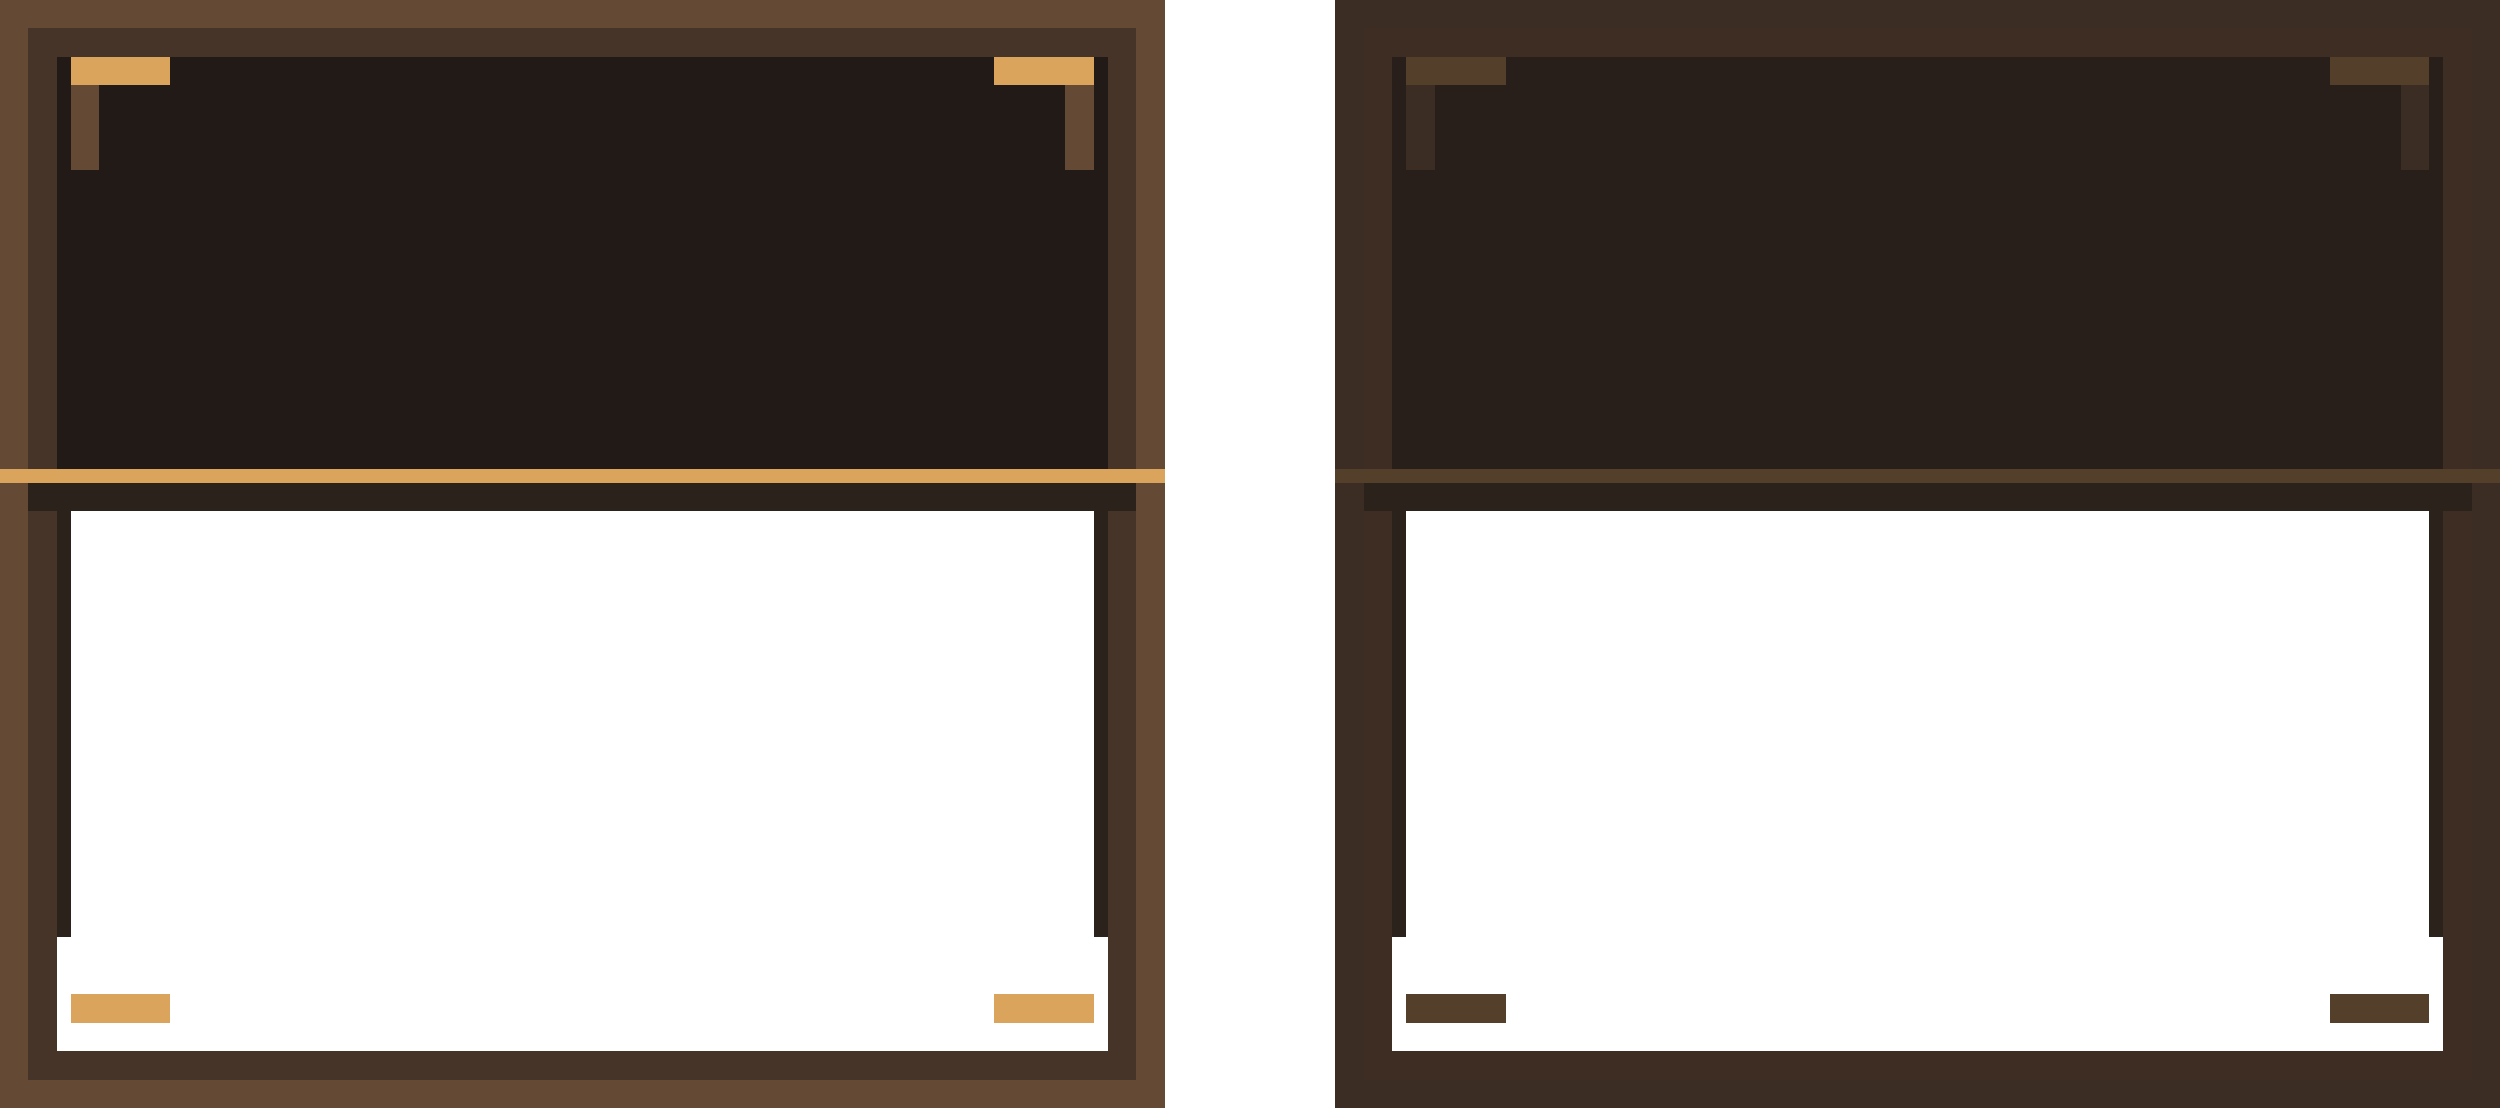
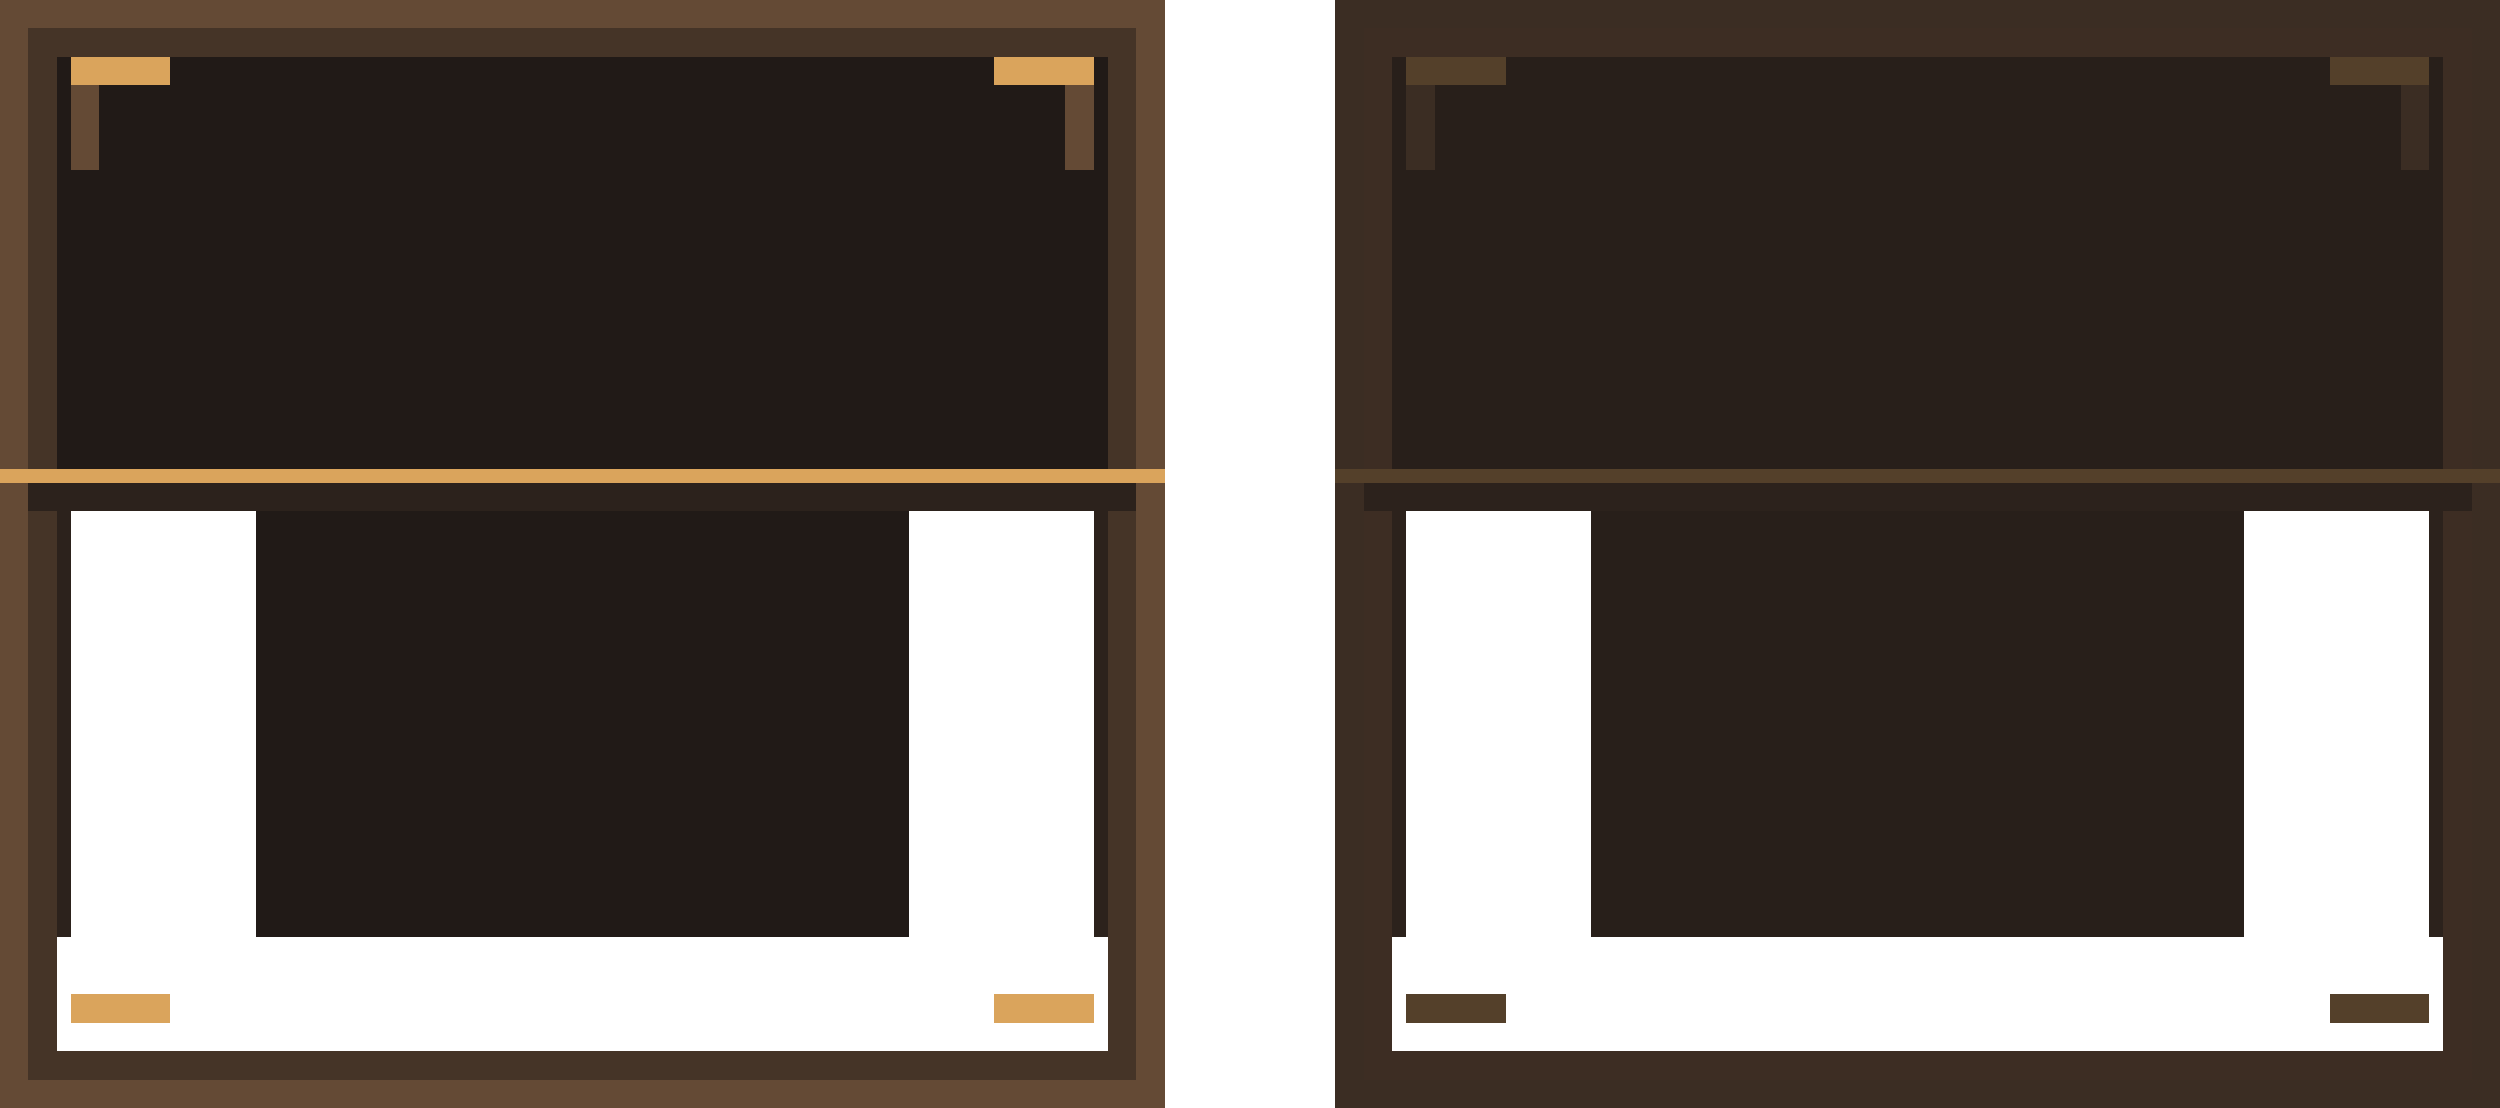
<svg xmlns="http://www.w3.org/2000/svg" width="176" height="78" viewBox="0 0 176 78" shape-rendering="crispEdges">
  <g id="decoration-topleft" transform="translate(0,0)">
    <rect x="0" y="0" width="18" height="36" fill="#211A17" />
    <rect x="0" y="0" width="18" height="36" fill="#211A17" />
    <rect x="0" y="0" width="18" height="2" fill="#644A35" />
    <rect x="0" y="0" width="2" height="36" fill="#644A35" />
    <rect x="2" y="2" width="16" height="2" fill="#453427" />
    <rect x="2" y="4" width="2" height="32" fill="#453427" />
    <rect x="5" y="4" width="7" height="2" fill="#DAA45C" />
    <rect x="5" y="6" width="2" height="6" fill="#644A35" />
    <rect x="0" y="33" width="18" height="1" fill="#DAA45C" />
    <rect x="2" y="34" width="16" height="2" fill="#2C221C" />
  </g>
  <g id="decoration-top" transform="translate(18,0)">
    <rect x="0" y="0" width="46" height="36" fill="#211A17" />
    <rect x="0" y="0" width="46" height="36" fill="#211A17" />
    <rect x="0" y="0" width="46" height="2" fill="#644A35" />
    <rect x="0" y="2" width="46" height="2" fill="#453427" />
    <rect x="0" y="33" width="46" height="1" fill="#DAA45C" />
    <rect x="0" y="34" width="46" height="2" fill="#2C221C" />
  </g>
  <g id="decoration-topright" transform="translate(64,0)">
    <rect x="0" y="0" width="18" height="36" fill="#211A17" />
    <rect x="0" y="0" width="18" height="36" fill="#211A17" />
    <rect x="0" y="0" width="18" height="2" fill="#644A35" />
    <rect x="16" y="0" width="2" height="36" fill="#644A35" />
    <rect x="0" y="2" width="16" height="2" fill="#453427" />
    <rect x="14" y="4" width="2" height="32" fill="#453427" />
    <rect x="6" y="4" width="7" height="2" fill="#DAA45C" />
    <rect x="11" y="6" width="2" height="6" fill="#644A35" />
    <rect x="0" y="33" width="18" height="1" fill="#DAA45C" />
    <rect x="0" y="34" width="16" height="2" fill="#2C221C" />
  </g>
  <g id="decoration-left" transform="translate(0,36)">
    <rect x="0" y="0" width="18" height="30" fill="#000000" fill-opacity="0.001" />
    <rect x="0" y="0" width="2" height="30" fill="#644A35" />
    <rect x="2" y="0" width="2" height="30" fill="#453427" />
    <rect x="4" y="0" width="1" height="30" fill="#2C221C" />
  </g>
  <g id="decoration-center" transform="translate(18,36)">
    <rect x="0" y="0" width="46" height="30" fill="#000000" fill-opacity="0.001" />
  </g>
  <g id="decoration-right" transform="translate(64,36)">
    <rect x="0" y="0" width="18" height="30" fill="#000000" fill-opacity="0.001" />
    <rect x="16" y="0" width="2" height="30" fill="#644A35" />
    <rect x="14" y="0" width="2" height="30" fill="#453427" />
    <rect x="13" y="0" width="1" height="30" fill="#2C221C" />
  </g>
  <g id="decoration-bottomleft" transform="translate(0,66)">
    <rect x="0" y="0" width="18" height="12" fill="#000000" fill-opacity="0.001" />
    <rect x="0" y="0" width="2" height="12" fill="#644A35" />
    <rect x="2" y="0" width="2" height="12" fill="#453427" />
    <rect x="0" y="10" width="18" height="2" fill="#644A35" />
    <rect x="2" y="8" width="16" height="2" fill="#453427" />
    <rect x="5" y="4" width="7" height="2" fill="#DAA45C" />
  </g>
  <g id="decoration-bottom" transform="translate(18,66)">
    <rect x="0" y="0" width="46" height="12" fill="#000000" fill-opacity="0.001" />
    <rect x="0" y="10" width="46" height="2" fill="#644A35" />
    <rect x="0" y="8" width="46" height="2" fill="#453427" />
  </g>
  <g id="decoration-bottomright" transform="translate(64,66)">
    <rect x="0" y="0" width="18" height="12" fill="#000000" fill-opacity="0.001" />
    <rect x="16" y="0" width="2" height="12" fill="#644A35" />
    <rect x="14" y="0" width="2" height="12" fill="#453427" />
    <rect x="0" y="10" width="18" height="2" fill="#644A35" />
    <rect x="0" y="8" width="16" height="2" fill="#453427" />
    <rect x="6" y="4" width="7" height="2" fill="#DAA45C" />
  </g>
  <g id="decoration-inactive-topleft" transform="translate(94,0)">
    <rect x="0" y="0" width="18" height="36" fill="#281F1A" />
    <rect x="0" y="0" width="18" height="36" fill="#281F1A" />
    <rect x="0" y="0" width="18" height="2" fill="#3B2D23" />
    <rect x="0" y="0" width="2" height="36" fill="#3B2D23" />
    <rect x="2" y="2" width="16" height="2" fill="#3D2D23" />
    <rect x="2" y="4" width="2" height="32" fill="#3D2D23" />
    <rect x="5" y="4" width="7" height="2" fill="#54402A" />
    <rect x="5" y="6" width="2" height="6" fill="#3B2D23" />
    <rect x="0" y="33" width="18" height="1" fill="#54402A" />
    <rect x="2" y="34" width="16" height="2" fill="#2C221C" />
  </g>
  <g id="decoration-inactive-top" transform="translate(112,0)">
    <rect x="0" y="0" width="46" height="36" fill="#281F1A" />
    <rect x="0" y="0" width="46" height="36" fill="#281F1A" />
    <rect x="0" y="0" width="46" height="2" fill="#3B2D23" />
    <rect x="0" y="2" width="46" height="2" fill="#3D2D23" />
    <rect x="0" y="33" width="46" height="1" fill="#54402A" />
    <rect x="0" y="34" width="46" height="2" fill="#2C221C" />
  </g>
  <g id="decoration-inactive-topright" transform="translate(158,0)">
    <rect x="0" y="0" width="18" height="36" fill="#281F1A" />
    <rect x="0" y="0" width="18" height="36" fill="#281F1A" />
    <rect x="0" y="0" width="18" height="2" fill="#3B2D23" />
    <rect x="16" y="0" width="2" height="36" fill="#3B2D23" />
    <rect x="0" y="2" width="16" height="2" fill="#3D2D23" />
    <rect x="14" y="4" width="2" height="32" fill="#3D2D23" />
    <rect x="6" y="4" width="7" height="2" fill="#54402A" />
    <rect x="11" y="6" width="2" height="6" fill="#3B2D23" />
    <rect x="0" y="33" width="18" height="1" fill="#54402A" />
    <rect x="0" y="34" width="16" height="2" fill="#2C221C" />
  </g>
  <g id="decoration-inactive-left" transform="translate(94,36)">
    <rect x="0" y="0" width="18" height="30" fill="#000000" fill-opacity="0.001" />
    <rect x="0" y="0" width="2" height="30" fill="#3B2D23" />
    <rect x="2" y="0" width="2" height="30" fill="#3D2D23" />
    <rect x="4" y="0" width="1" height="30" fill="#2C221C" />
  </g>
  <g id="decoration-inactive-center" transform="translate(112,36)">
    <rect x="0" y="0" width="46" height="30" fill="#000000" fill-opacity="0.001" />
  </g>
  <g id="decoration-inactive-right" transform="translate(158,36)">
    <rect x="0" y="0" width="18" height="30" fill="#000000" fill-opacity="0.001" />
    <rect x="16" y="0" width="2" height="30" fill="#3B2D23" />
    <rect x="14" y="0" width="2" height="30" fill="#3D2D23" />
    <rect x="13" y="0" width="1" height="30" fill="#2C221C" />
  </g>
  <g id="decoration-inactive-bottomleft" transform="translate(94,66)">
    <rect x="0" y="0" width="18" height="12" fill="#000000" fill-opacity="0.001" />
    <rect x="0" y="0" width="2" height="12" fill="#3B2D23" />
    <rect x="2" y="0" width="2" height="12" fill="#3D2D23" />
    <rect x="0" y="10" width="18" height="2" fill="#3B2D23" />
    <rect x="2" y="8" width="16" height="2" fill="#3D2D23" />
    <rect x="5" y="4" width="7" height="2" fill="#54402A" />
  </g>
  <g id="decoration-inactive-bottom" transform="translate(112,66)">
    <rect x="0" y="0" width="46" height="12" fill="#000000" fill-opacity="0.001" />
    <rect x="0" y="10" width="46" height="2" fill="#3B2D23" />
    <rect x="0" y="8" width="46" height="2" fill="#3D2D23" />
  </g>
  <g id="decoration-inactive-bottomright" transform="translate(158,66)">
    <rect x="0" y="0" width="18" height="12" fill="#000000" fill-opacity="0.001" />
    <rect x="16" y="0" width="2" height="12" fill="#3B2D23" />
    <rect x="14" y="0" width="2" height="12" fill="#3D2D23" />
    <rect x="0" y="10" width="18" height="2" fill="#3B2D23" />
    <rect x="0" y="8" width="16" height="2" fill="#3D2D23" />
    <rect x="6" y="4" width="7" height="2" fill="#54402A" />
  </g>
+   <g id="decoration-maximized-center" transform="translate(18,36)">
+     <rect x="0" y="0" width="46" height="30" fill="#211A17" />
+   </g>
+   <g id="decoration-maximized-inactive-center" transform="translate(112,36)">
+     <rect x="0" y="0" width="46" height="30" fill="#281F1A" />
+   </g>
</svg>
